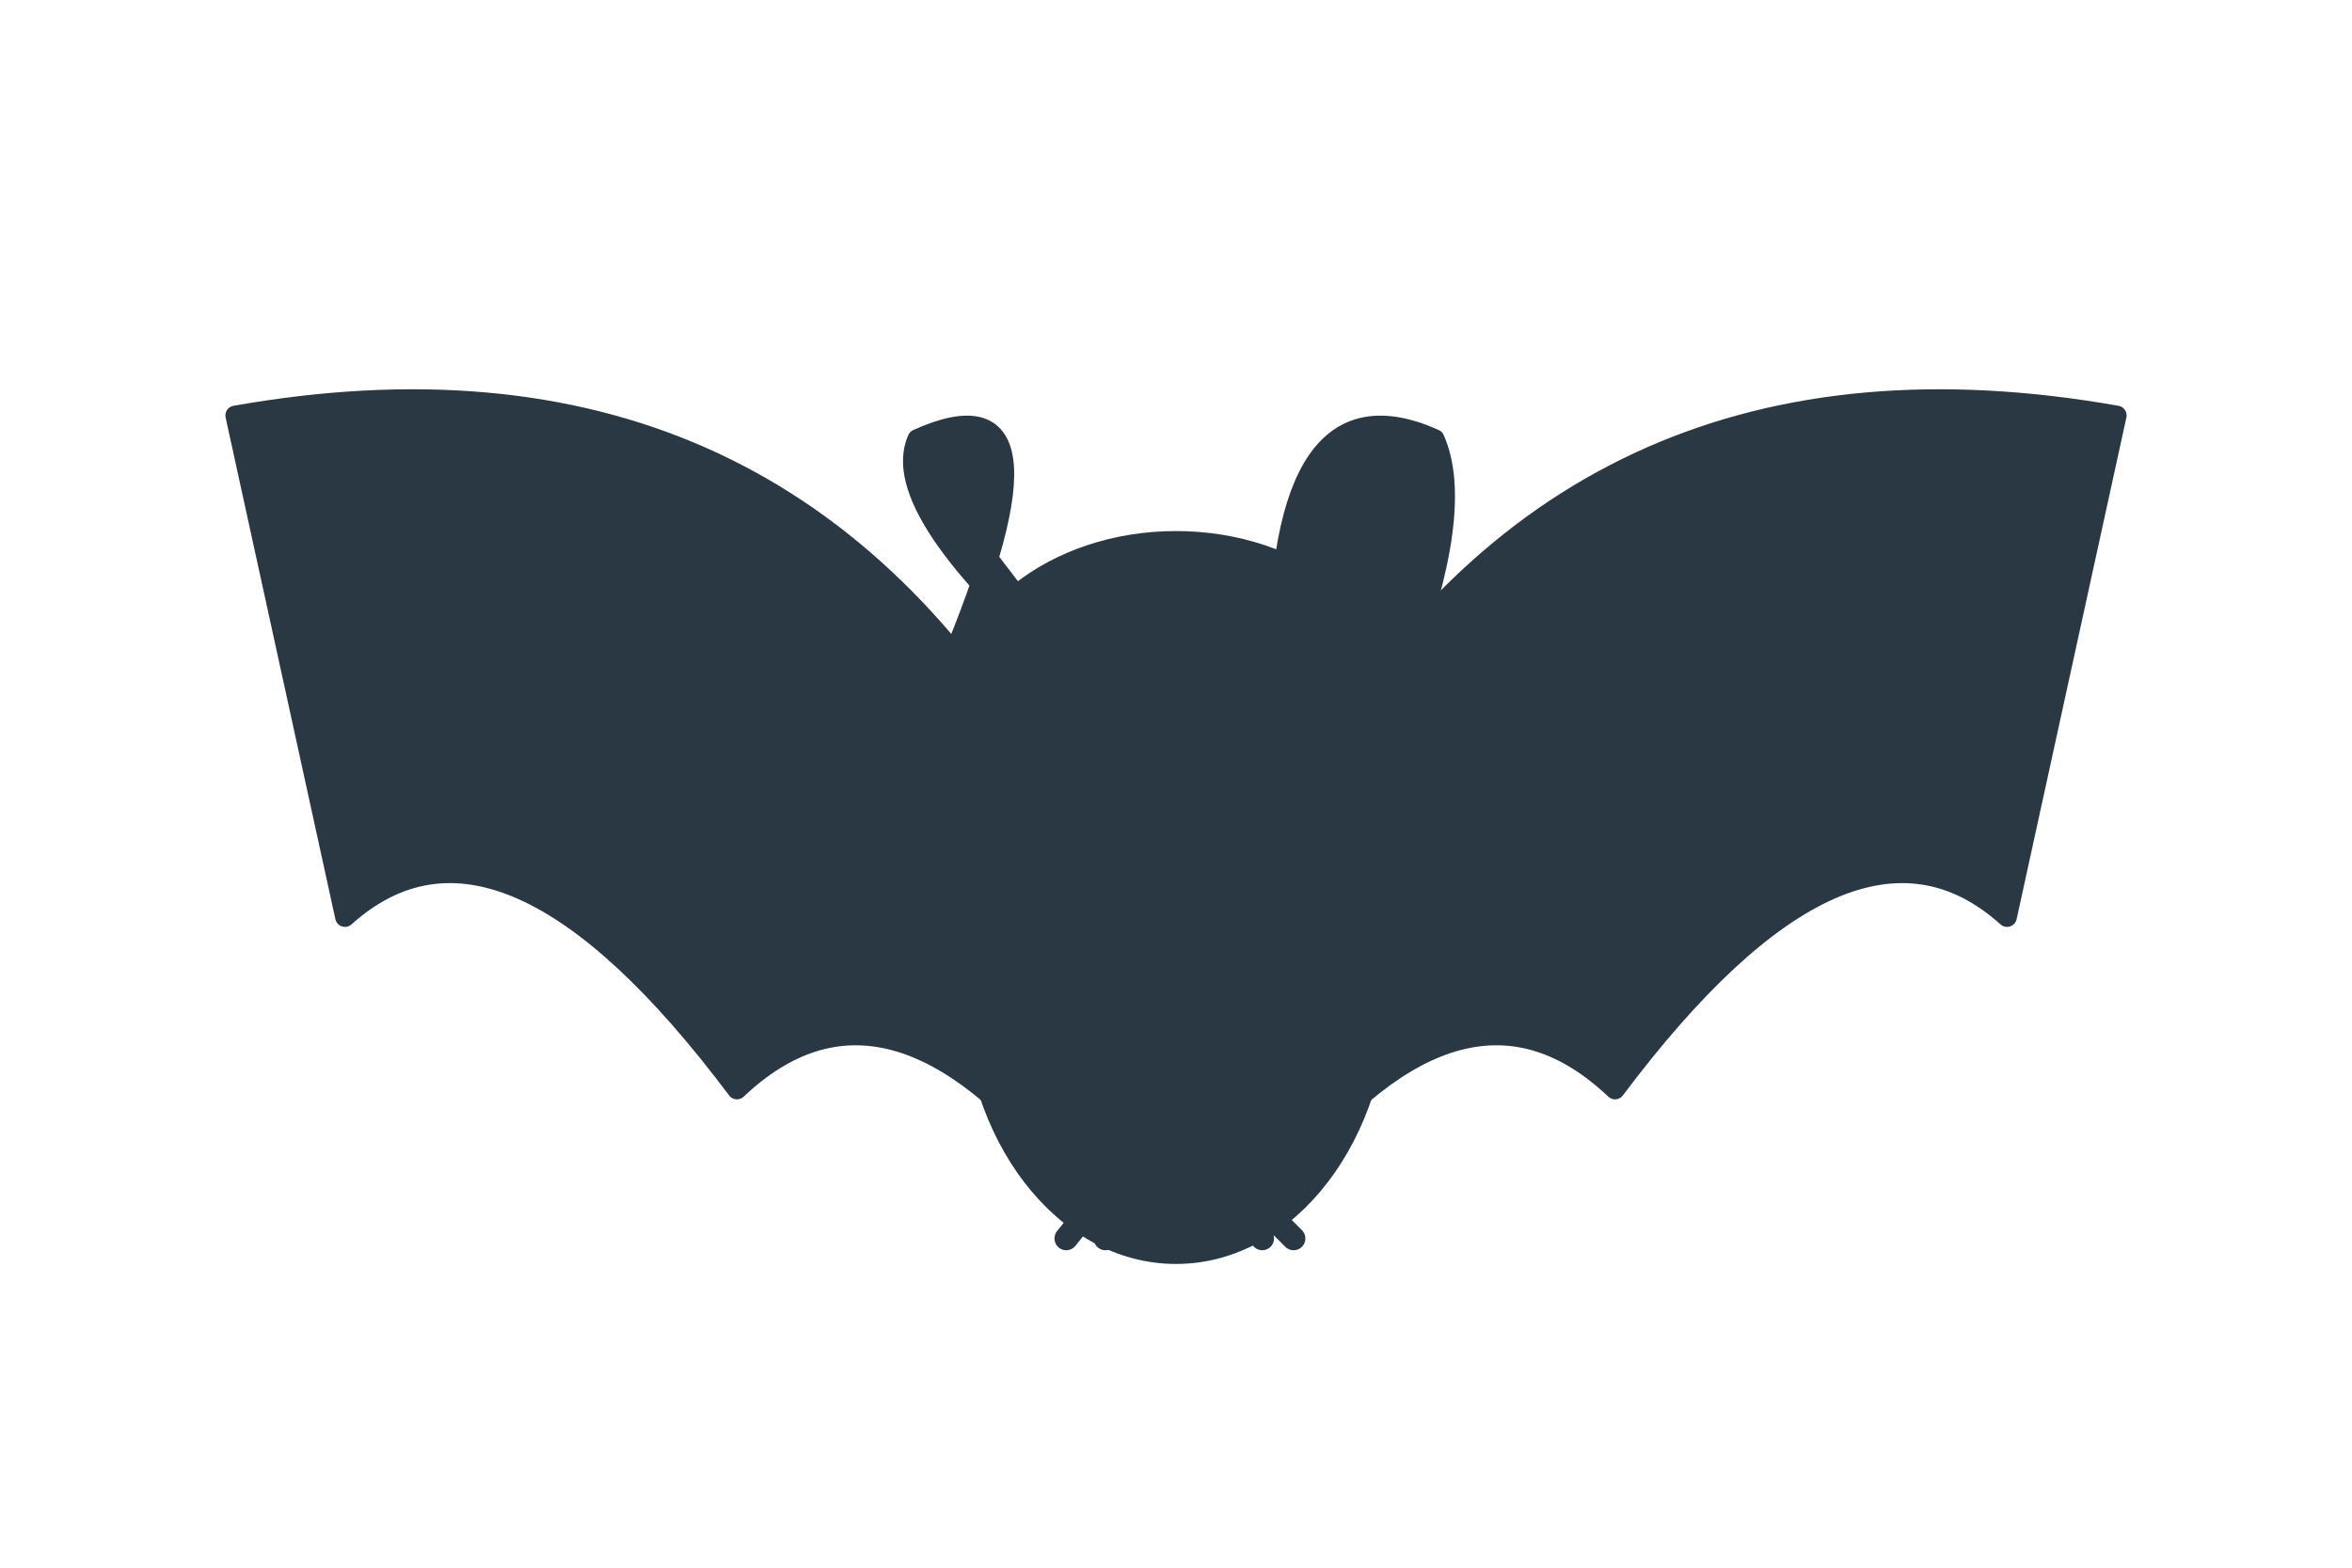
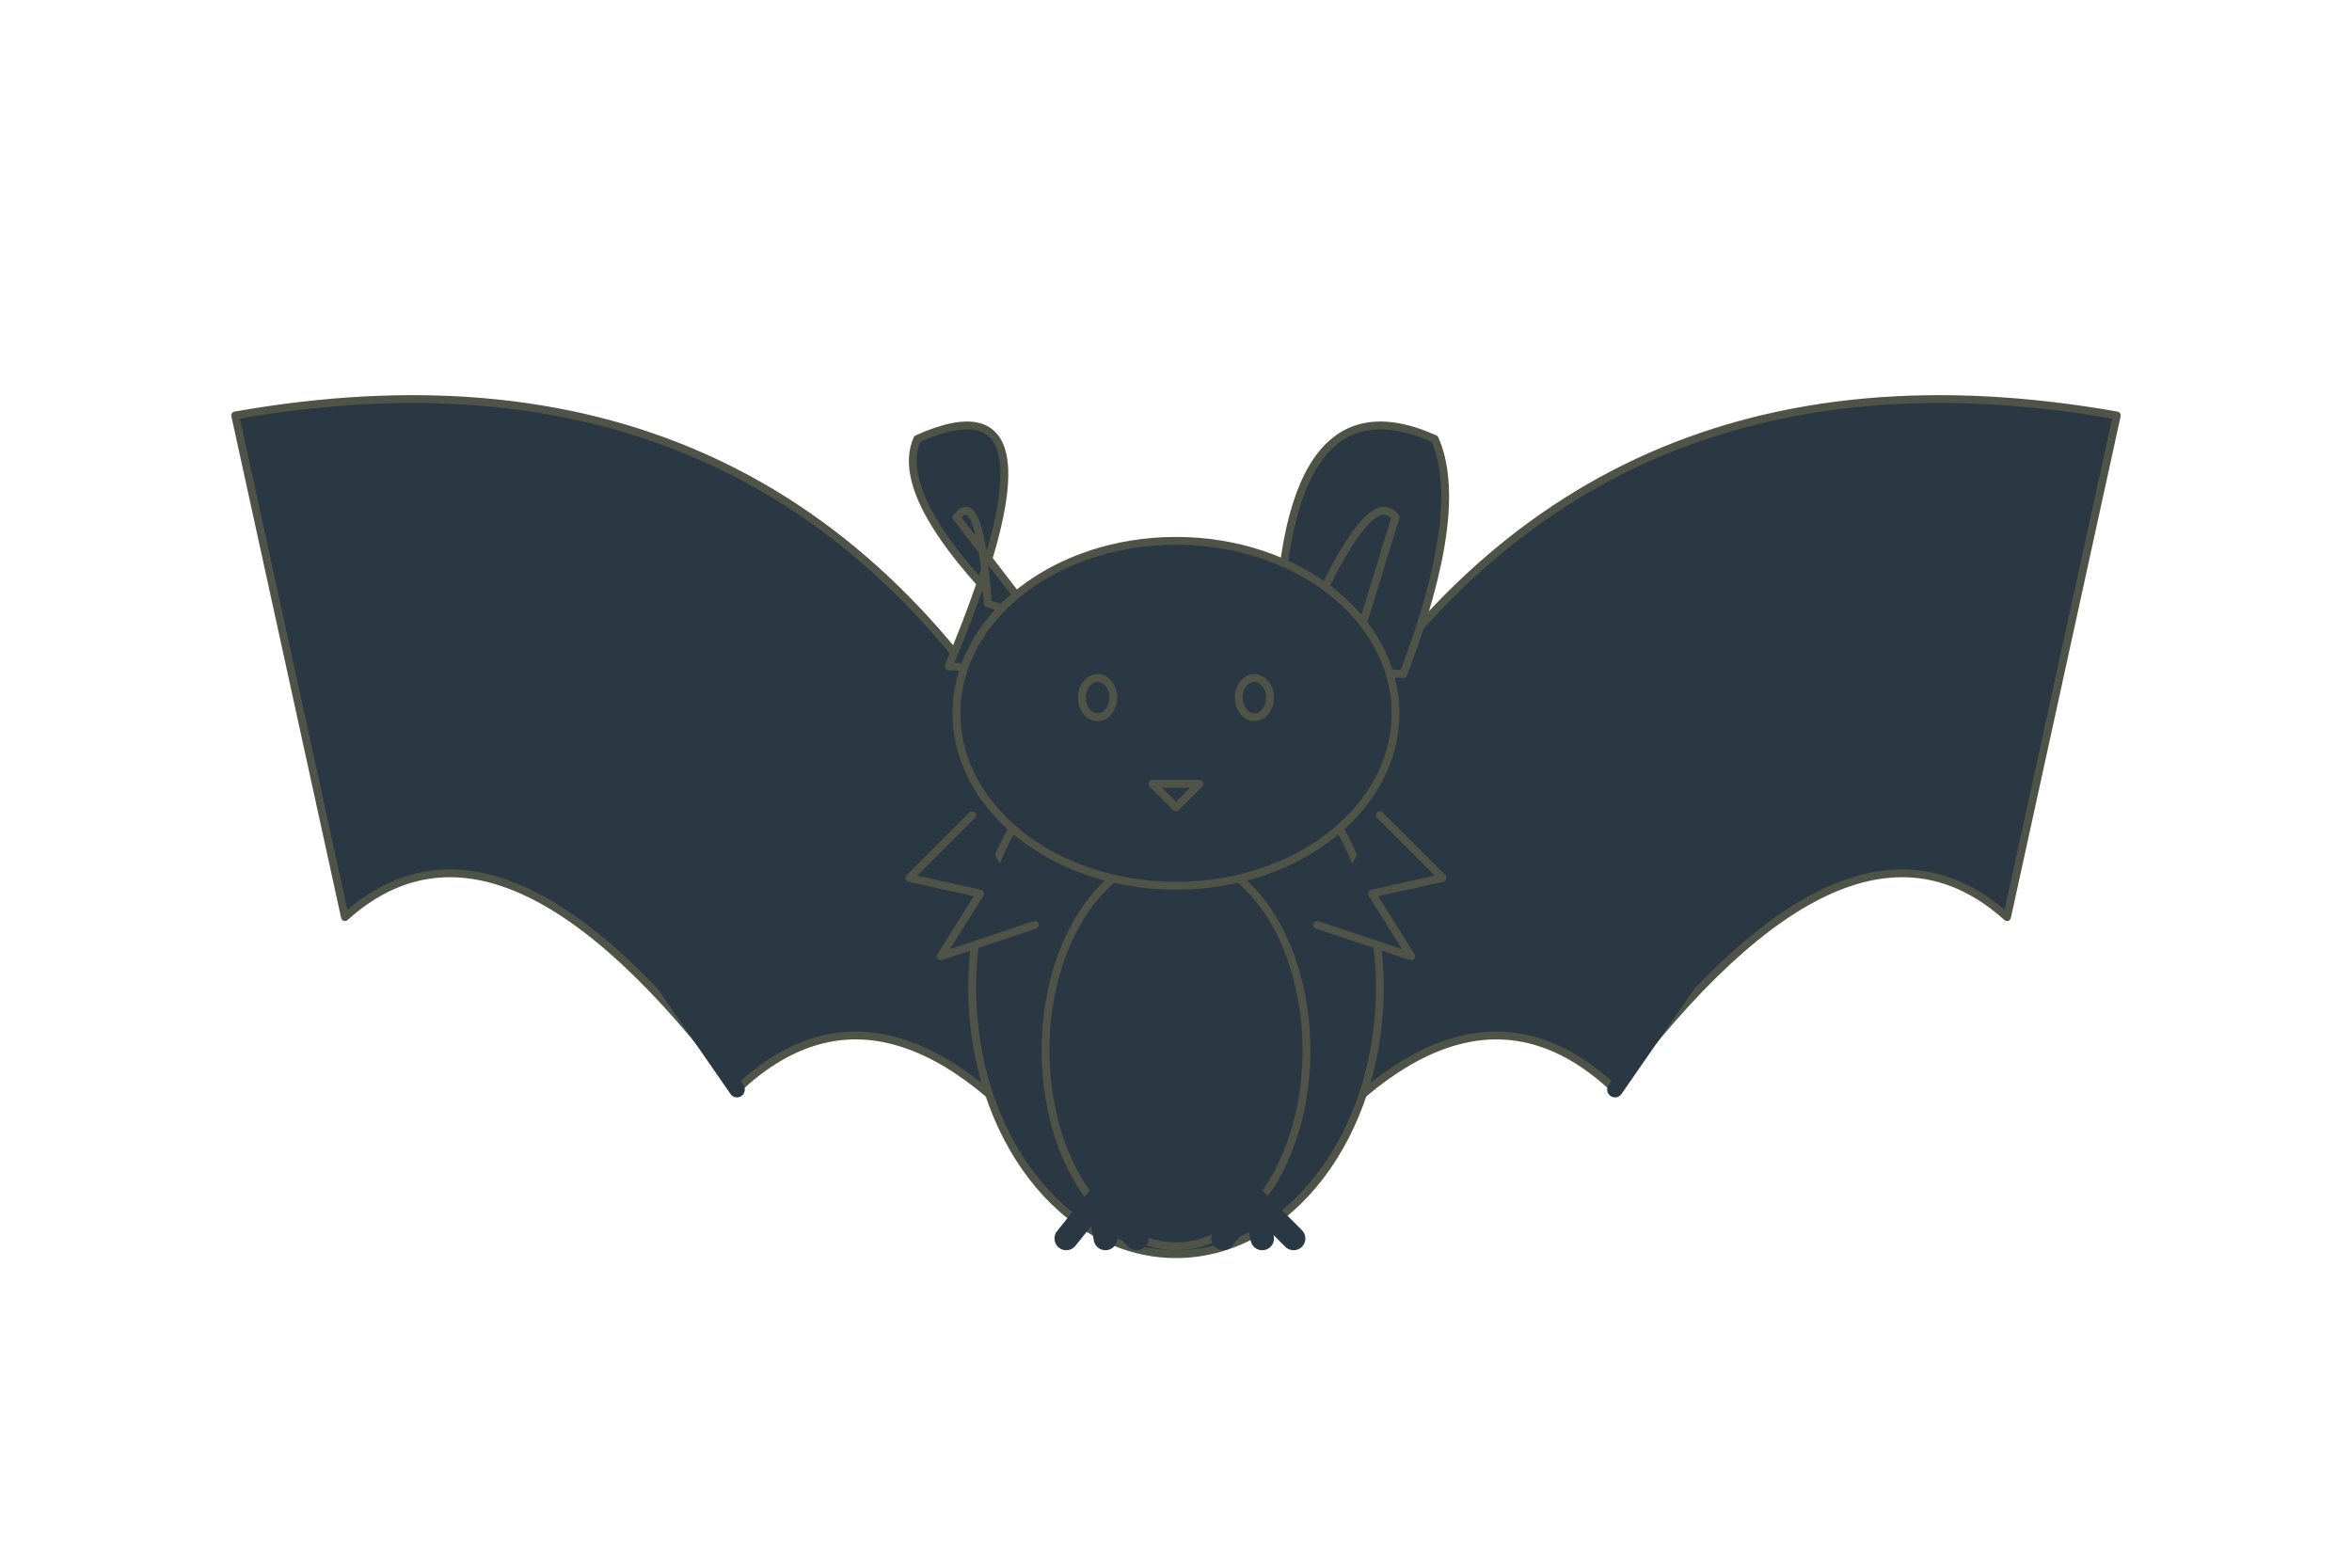
<svg xmlns="http://www.w3.org/2000/svg" viewBox="0 0 300 200">
-   <g stroke="#293843" stroke-width="2.5" stroke-linejoin="round" stroke-linecap="round">
+   <defs>
+     <filter id="paper">
+       <feTurbulence type="fractalNoise" baseFrequency=".65" numOctaves="3" stitchTiles="stitch" />
+       <feColorMatrix type="saturate" values="0" />
+     </filter>
+   </defs>
+   <g stroke="#505448" stroke-width="1" stroke-linejoin="round" stroke-linecap="round">
    <path d="M132 98Q98 41 30 53L44 117Q64 99 94 139Q113 121 136 150M168 98Q202 41 270 53L256 117Q236 99 206 139Q187 121 164 150" fill="#293843" />
    <path d="M132 100 40 61 94 139M168 100 260 61 206 139" fill="none" stroke="#293843" stroke-width="2" />
    <ellipse cx="150" cy="126" rx="26" ry="34" fill="#293843" />
    <ellipse cx="150" cy="134" rx="16.64" ry="25" fill="#293843" />
    <path d="M121 85Q137 47 117 56Q113 65 137 86Z" fill="#293843" />
    <path d="M126 77Q125 62 122 66L132 79Z" fill="#293843" />
    <path d="M163 85Q163 47 183 56Q187 65 179 86Z" fill="#293843" />
    <path d="M168 77Q175 62 178 66L174 79Z" fill="#293843" />
    <ellipse cx="150" cy="91" rx="28" ry="22" fill="#293843" />
    <path d="m124 104-8 8 9 2-5 8 12-4m44-14 8 8-9 2 5 8-12-4" fill="#293843" />
    <path d="m140 153-4 5m4-5 1 5m-1-5 5 5" fill="none" stroke="#293843" stroke-width="3" />
    <path d="m160 153-4 5m4-5 1 5m-1-5 5 5" fill="none" stroke="#293843" stroke-width="3" />
-     <ellipse cx="140" cy="89" rx="4" ry="5" fill="#293843" />
-     <ellipse cx="141" cy="88" rx="1.5" ry="1.5" fill="#293843" />
-     <ellipse cx="160" cy="89" rx="4" ry="5" fill="#293843" />
-     <ellipse cx="161" cy="88" rx="1.5" ry="1.5" fill="#293843" />
+     <ellipse cx="140" cy="89" rx="2" ry="2.5" fill="#293843" />
+     <ellipse cx="160" cy="89" rx="2" ry="2.5" fill="#293843" />
    <path d="m147 100 3 3 3-3Z" fill="#293843" />
-     <path d="m144 109q6 4 12 0" fill="none" stroke="#293843" stroke-width="2" />
+     <path d="m146 109 8 0" fill="none" stroke="#293843" stroke-width="0.7" />
  </g>
</svg>
